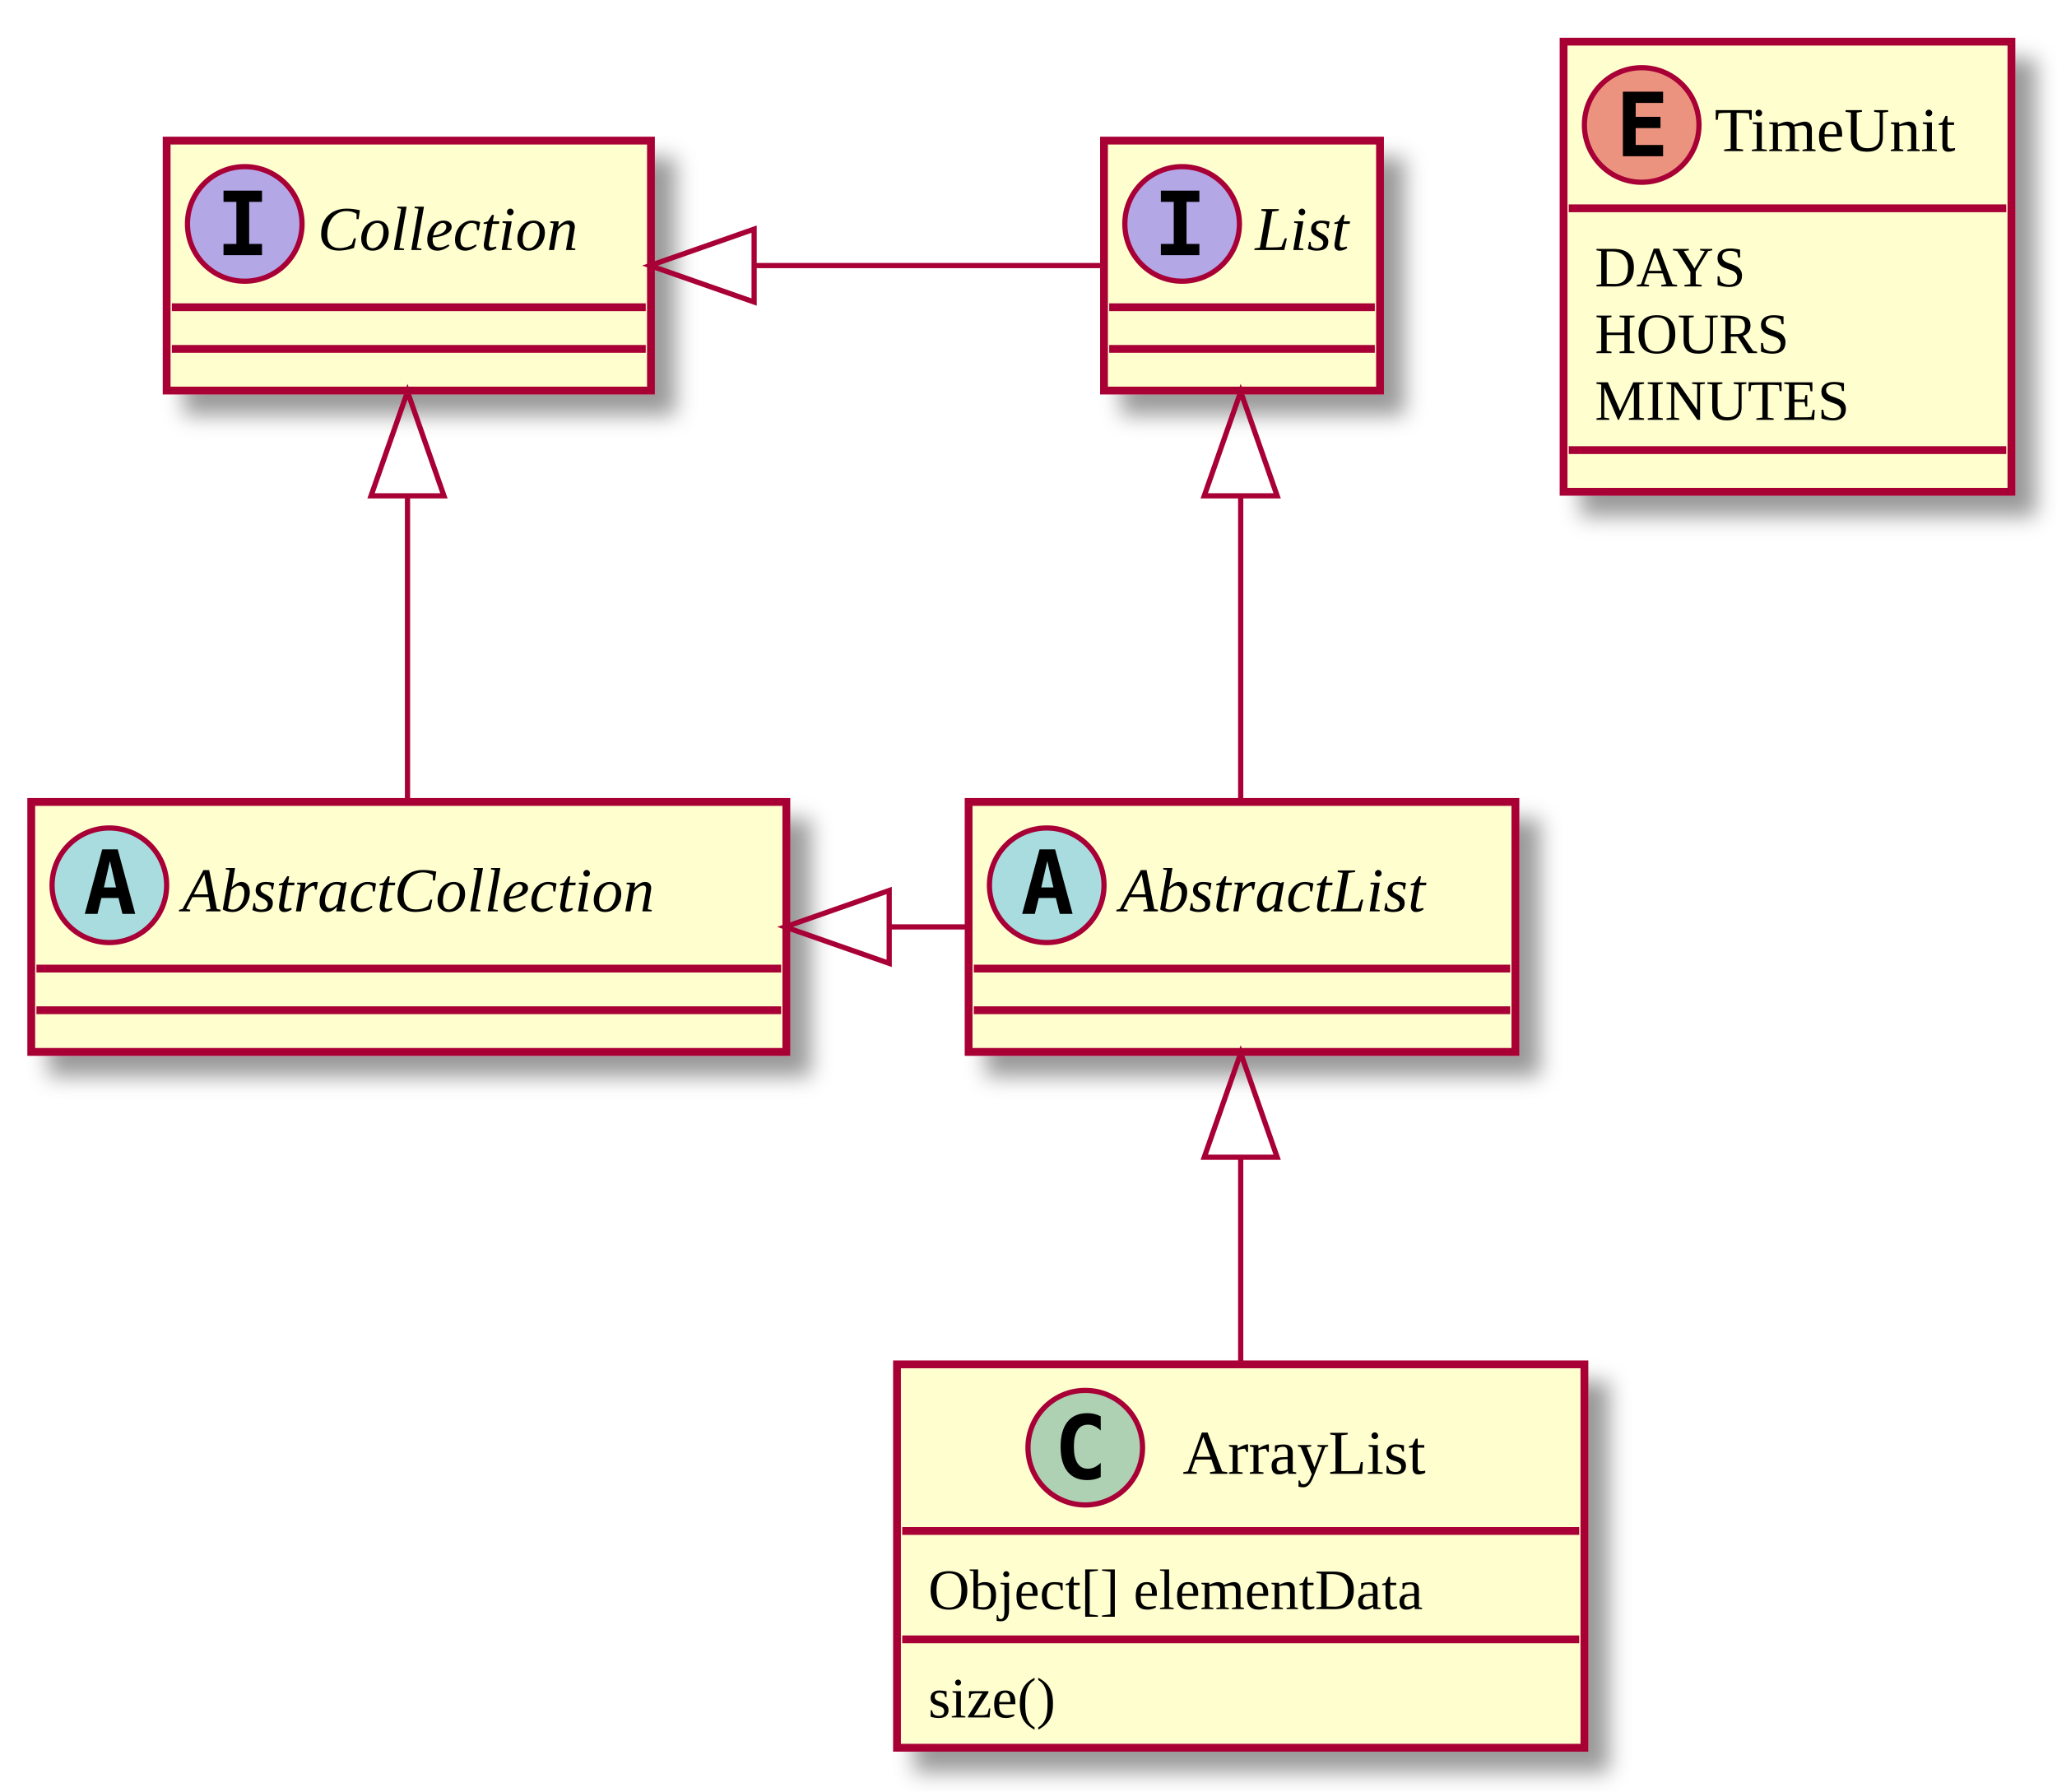
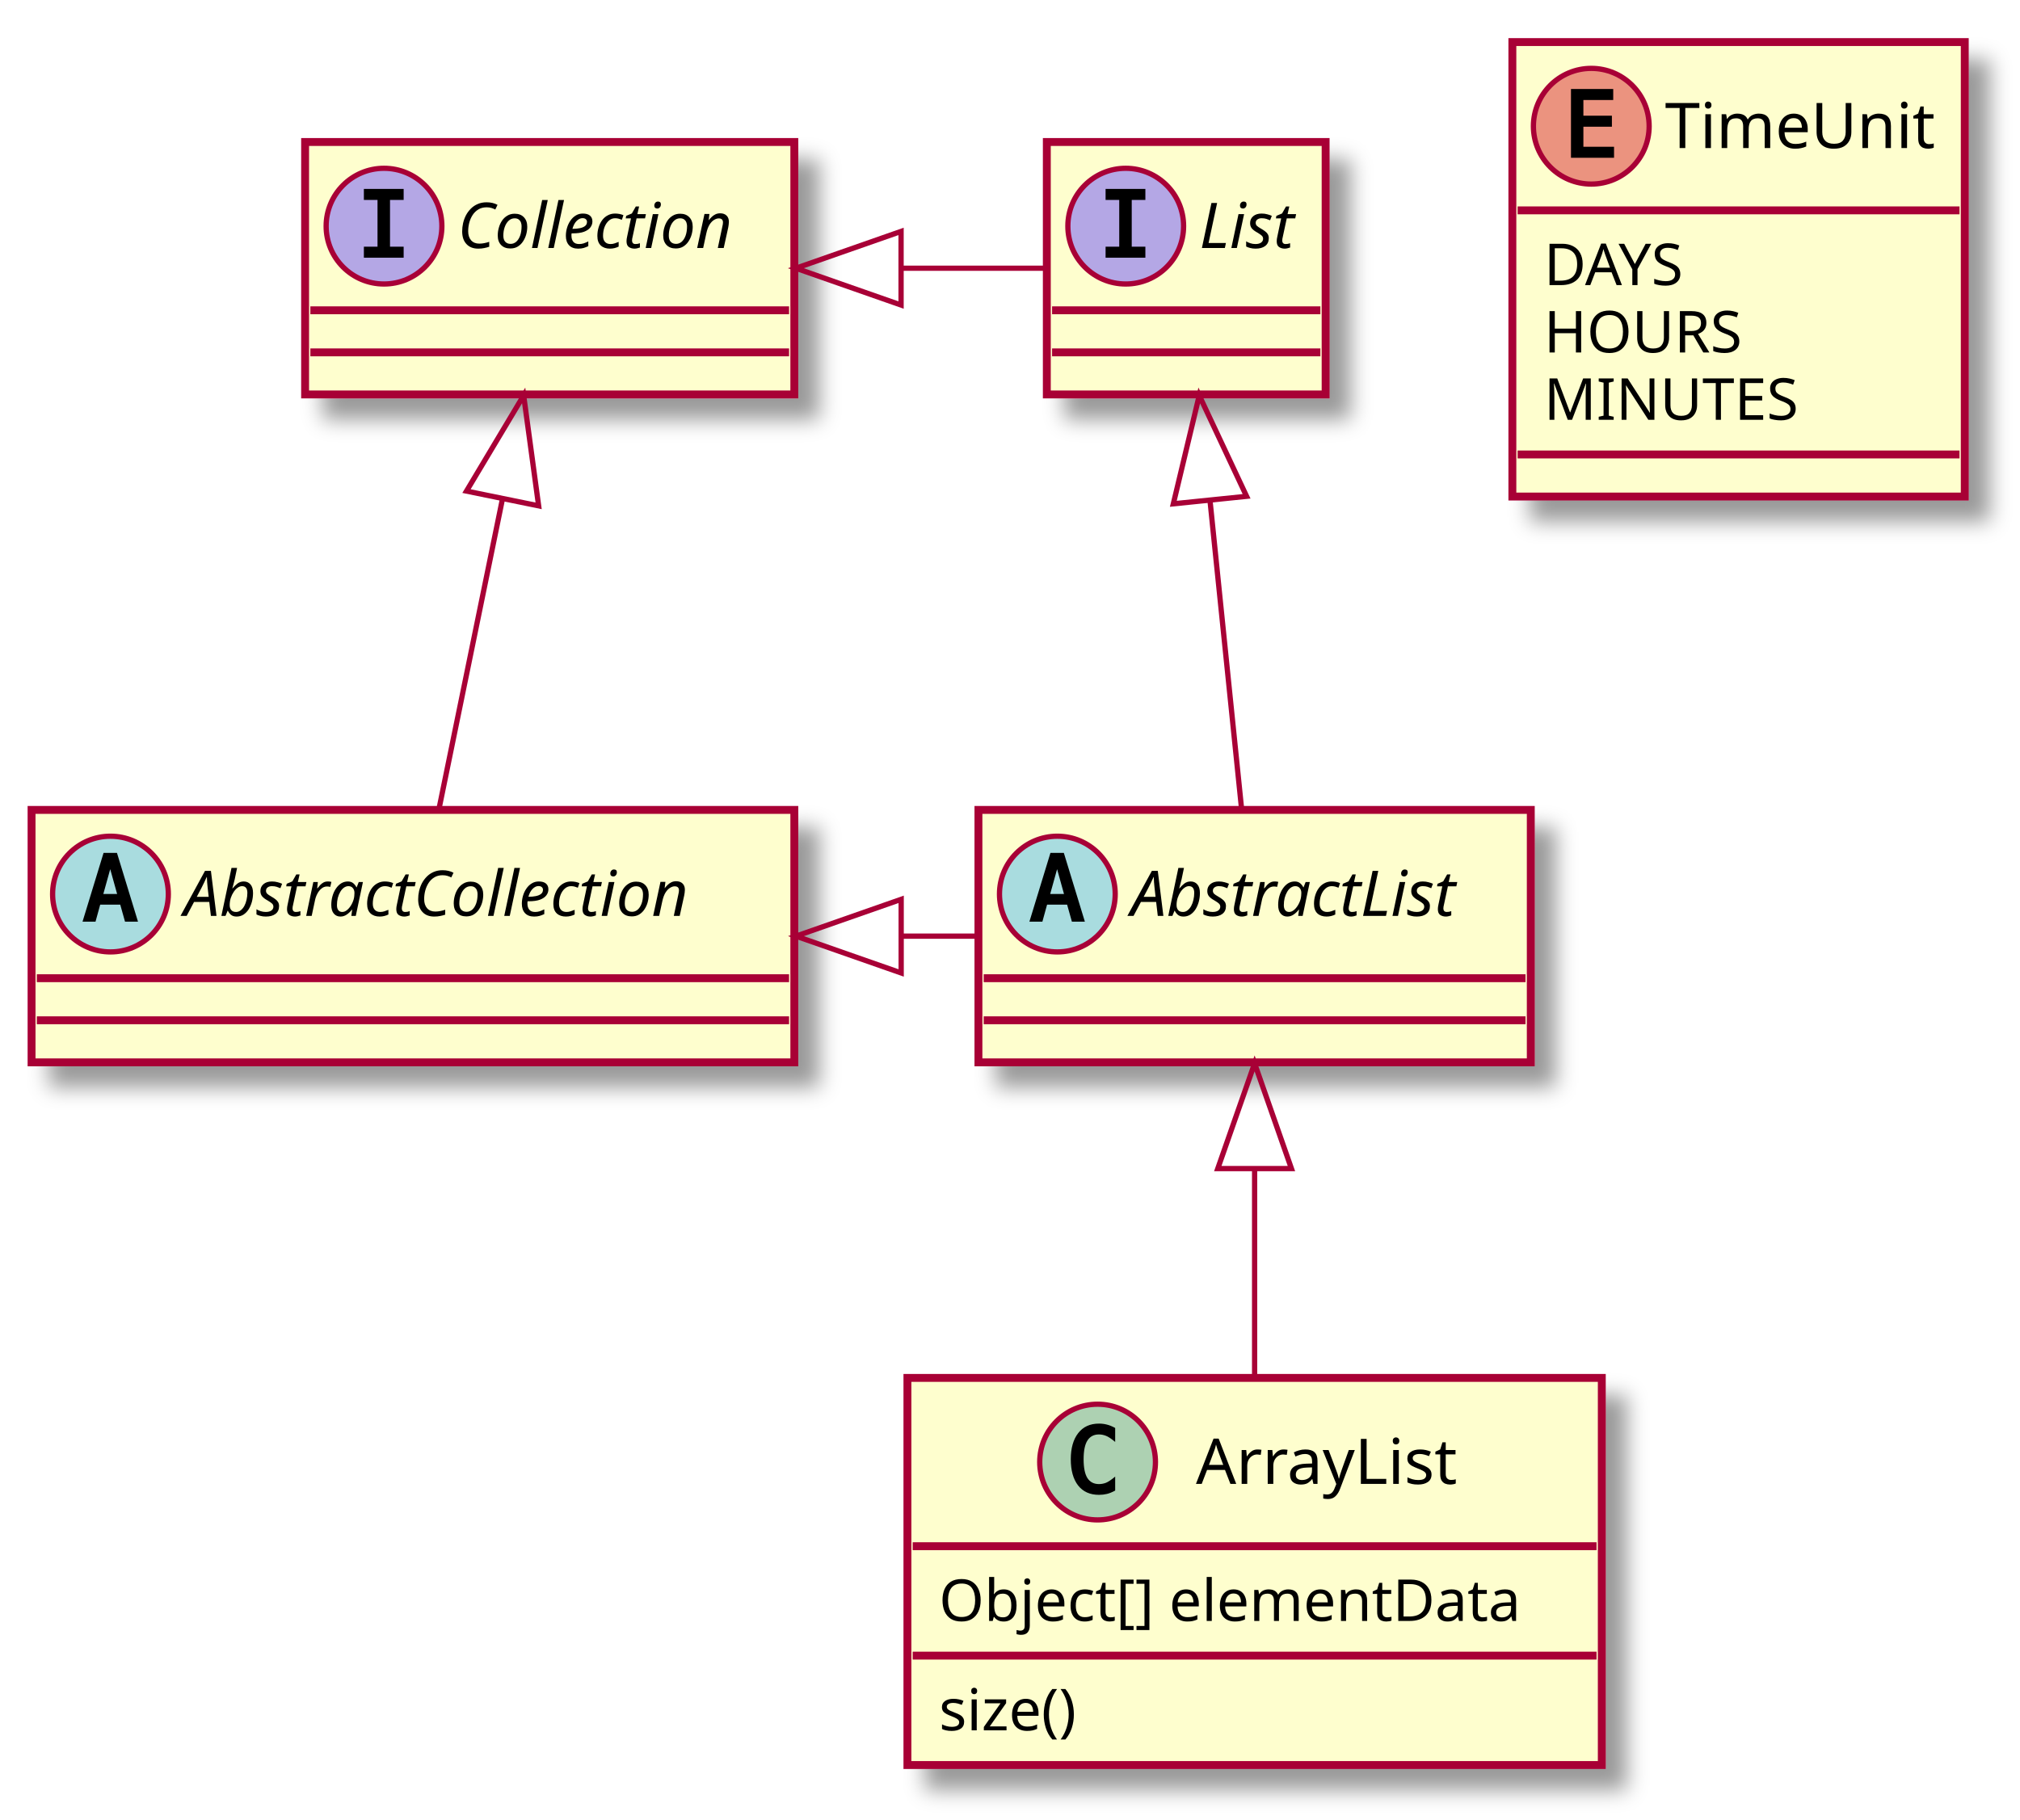
- <svg xmlns="http://www.w3.org/2000/svg" height="344pt" style="width:395px;height:344px;" version="1.1" viewBox="0 0 395 344" width="395pt">
+ <svg xmlns="http://www.w3.org/2000/svg" contentScriptType="application/ecmascript" contentStyleType="text/css" height="346px" preserveAspectRatio="none" style="width:384px;height:346px;" version="1.1" viewBox="0 0 384 346" width="384px" zoomAndPan="magnify">
  <defs>
-     <filter height="300%" id="f1" width="300%" x="-1" y="-1">
-       <feGaussianBlur result="blurOut" stdDeviation="2" />
+     <filter height="300%" id="fm56thxzcma0w" width="300%" x="-1" y="-1">
+       <feGaussianBlur result="blurOut" stdDeviation="2.0" />
      <feColorMatrix in="blurOut" result="blurOut2" type="matrix" values="0 0 0 0 0 0 0 0 0 0 0 0 0 0 0 0 0 0 .4 0" />
-       <feOffset dx="4" dy="4" in="blurOut2" result="blurOut3" />
+       <feOffset dx="4.0" dy="4.0" in="blurOut2" result="blurOut3" />
      <feBlend in="SourceGraphic" in2="blurOut3" mode="normal" />
    </filter>
  </defs>
  <g>
-     <rect fill="#FEFECE" filter="url(#f1)" height="48" style="stroke: #A80036; stroke-width: 1.5;" width="105" x="186" y="154" />
+     <rect fill="#FEFECE" filter="url(#fm56thxzcma0w)" height="48" id="AbstractList" style="stroke: #A80036; stroke-width: 1.5;" width="105" x="186" y="154" />
    <ellipse cx="201" cy="170" fill="#A9DCDF" rx="11" ry="11" style="stroke: #A80036; stroke-width: 1.0;" />
-     <path d="M201.109,165.344 L199.953,170.422 L202.281,170.422 L201.109,165.344 Z M199.625,163.109 L202.609,163.109 L205.969,175.5 L203.516,175.5 L202.75,172.438 L199.469,172.438 L198.719,175.5 L196.281,175.5 L199.625,163.109 Z " />
-     <text fill="#000000" font-size="12" font-style="italic" lengthAdjust="spacingAndGlyphs" textLength="73" x="215" y="175.016">AbstractList</text>
+     <path d="M200.953,165.266 L199.641,169.984 L202.266,169.984 L200.953,165.266 Z M199.688,162.172 L202.234,162.172 L206.234,175.25 L203.766,175.25 L202.859,172.016 L199.047,172.016 L198.156,175.25 L195.688,175.25 L199.688,162.172 Z " />
+     <text fill="#000000" font-family="sans-serif" font-size="12" font-style="italic" lengthAdjust="spacingAndGlyphs" textLength="73" x="215" y="174.154">AbstractList</text>
    <line style="stroke: #A80036; stroke-width: 1.5;" x1="187" x2="290" y1="186" y2="186" />
    <line style="stroke: #A80036; stroke-width: 1.5;" x1="187" x2="290" y1="194" y2="194" />
-     <rect fill="#FEFECE" filter="url(#f1)" height="48" style="stroke: #A80036; stroke-width: 1.5;" width="145" x="6" y="154" />
+     <rect fill="#FEFECE" filter="url(#fm56thxzcma0w)" height="48" id="AbstractCollection" style="stroke: #A80036; stroke-width: 1.5;" width="145" x="6" y="154" />
    <ellipse cx="21" cy="170" fill="#A9DCDF" rx="11" ry="11" style="stroke: #A80036; stroke-width: 1.0;" />
-     <path d="M21.109,165.344 L19.953,170.422 L22.281,170.422 L21.109,165.344 Z M19.625,163.109 L22.609,163.109 L25.969,175.5 L23.516,175.5 L22.75,172.438 L19.469,172.438 L18.719,175.5 L16.281,175.5 L19.625,163.109 Z " />
-     <text fill="#000000" font-size="12" font-style="italic" lengthAdjust="spacingAndGlyphs" textLength="113" x="35" y="175.016">AbstractCollection</text>
+     <path d="M20.953,165.266 L19.641,169.984 L22.266,169.984 L20.953,165.266 Z M19.688,162.172 L22.234,162.172 L26.234,175.25 L23.766,175.25 L22.859,172.016 L19.047,172.016 L18.156,175.25 L15.688,175.25 L19.688,162.172 Z " />
+     <text fill="#000000" font-family="sans-serif" font-size="12" font-style="italic" lengthAdjust="spacingAndGlyphs" textLength="113" x="35" y="174.154">AbstractCollection</text>
    <line style="stroke: #A80036; stroke-width: 1.5;" x1="7" x2="150" y1="186" y2="186" />
    <line style="stroke: #A80036; stroke-width: 1.5;" x1="7" x2="150" y1="194" y2="194" />
-     <rect fill="#FEFECE" filter="url(#f1)" height="48" style="stroke: #A80036; stroke-width: 1.5;" width="53" x="212" y="27" />
-     <ellipse cx="227" cy="43" fill="#B4A7E5" rx="11" ry="11" style="stroke: #A80036; stroke-width: 1.0;" />
-     <path d="M222.922,38.766 L222.922,36.609 L230.312,36.609 L230.312,38.766 L227.844,38.766 L227.844,46.844 L230.312,46.844 L230.312,49 L222.922,49 L222.922,46.844 L225.391,46.844 L225.391,38.766 L222.922,38.766 Z " />
-     <text fill="#000000" font-size="12" font-style="italic" lengthAdjust="spacingAndGlyphs" textLength="21" x="241" y="48.016">List</text>
-     <line style="stroke: #A80036; stroke-width: 1.5;" x1="213" x2="264" y1="59" y2="59" />
-     <line style="stroke: #A80036; stroke-width: 1.5;" x1="213" x2="264" y1="67" y2="67" />
-     <rect fill="#FEFECE" filter="url(#f1)" height="48" style="stroke: #A80036; stroke-width: 1.5;" width="93" x="32" y="27" />
-     <ellipse cx="47" cy="43" fill="#B4A7E5" rx="11" ry="11" style="stroke: #A80036; stroke-width: 1.0;" />
-     <path d="M42.922,38.766 L42.922,36.609 L50.312,36.609 L50.312,38.766 L47.844,38.766 L47.844,46.844 L50.312,46.844 L50.312,49 L42.922,49 L42.922,46.844 L45.391,46.844 L45.391,38.766 L42.922,38.766 Z " />
-     <text fill="#000000" font-size="12" font-style="italic" lengthAdjust="spacingAndGlyphs" textLength="61" x="61" y="48.016">Collection</text>
-     <line style="stroke: #A80036; stroke-width: 1.5;" x1="33" x2="124" y1="59" y2="59" />
-     <line style="stroke: #A80036; stroke-width: 1.5;" x1="33" x2="124" y1="67" y2="67" />
-     <rect fill="#FEFECE" filter="url(#f1)" height="73.625" style="stroke: #A80036; stroke-width: 1.5;" width="132" x="172.25" y="262" />
-     <ellipse cx="208.4" cy="278" fill="#ADD1B2" rx="11" ry="11" style="stroke: #A80036; stroke-width: 1.0;" />
-     <path d="M211.369,283.641 Q210.791,283.938 210.15,284.086 Q209.509,284.234 208.806,284.234 Q206.306,284.234 204.986,282.586 Q203.666,280.938 203.666,277.812 Q203.666,274.688 204.986,273.031 Q206.306,271.375 208.806,271.375 Q209.509,271.375 210.158,271.531 Q210.806,271.688 211.369,271.984 L211.369,274.703 Q210.744,274.125 210.15,273.852 Q209.556,273.578 208.931,273.578 Q207.588,273.578 206.9,274.648 Q206.213,275.719 206.213,277.812 Q206.213,279.906 206.9,280.977 Q207.588,282.047 208.931,282.047 Q209.556,282.047 210.15,281.773 Q210.744,281.5 211.369,280.922 L211.369,283.641 Z " />
-     <text fill="#000000" font-size="12" lengthAdjust="spacingAndGlyphs" textLength="53" x="227.1" y="283.016">ArrayList</text>
-     <line style="stroke: #A80036; stroke-width: 1.5;" x1="173.25" x2="303.25" y1="294" y2="294" />
-     <text fill="#000000" font-size="11" lengthAdjust="spacingAndGlyphs" textLength="120" x="178.25" y="309">Object[] elementData</text>
-     <line style="stroke: #A80036; stroke-width: 1.5;" x1="173.25" x2="303.25" y1="314.812" y2="314.812" />
-     <text fill="#000000" font-size="11" lengthAdjust="spacingAndGlyphs" textLength="30" x="178.25" y="329.812">size()</text>
-     <rect fill="#FEFECE" filter="url(#f1)" height="86.438" style="stroke: #A80036; stroke-width: 1.5;" width="86" x="300.25" y="8" />
-     <ellipse cx="315.25" cy="24" fill="#EB937F" rx="11" ry="11" style="stroke: #A80036; stroke-width: 1.0;" />
-     <path d="M319.359,30 L311.641,30 L311.641,17.609 L319.359,17.609 L319.359,19.766 L314.094,19.766 L314.094,22.438 L318.859,22.438 L318.859,24.594 L314.094,24.594 L314.094,27.844 L319.359,27.844 L319.359,30 Z " />
-     <text fill="#000000" font-size="12" lengthAdjust="spacingAndGlyphs" textLength="54" x="329.25" y="29.016">TimeUnit</text>
-     <line style="stroke: #A80036; stroke-width: 1.5;" x1="301.25" x2="385.25" y1="40" y2="40" />
-     <text fill="#000000" font-size="11" lengthAdjust="spacingAndGlyphs" textLength="30" x="306.25" y="55">DAYS</text>
-     <text fill="#000000" font-size="11" lengthAdjust="spacingAndGlyphs" textLength="40" x="306.25" y="67.812">HOURS</text>
-     <text fill="#000000" font-size="11" lengthAdjust="spacingAndGlyphs" textLength="50" x="306.25" y="80.625">MINUTES</text>
-     <line style="stroke: #A80036; stroke-width: 1.5;" x1="301.25" x2="385.25" y1="86.438" y2="86.438" />
-     <path d="M238.25,95.406 C238.25,115.075 238.25,137.536 238.25,153.906 " fill="none" style="stroke: #A80036; stroke-width: 1.0;" />
-     <polygon fill="none" points="231.25,95.219,238.25,75.219,245.25,95.219,231.25,95.219" style="stroke: #A80036; stroke-width: 1.0;" />
-     <path d="M78.25,95.406 C78.25,115.075 78.25,137.536 78.25,153.906 " fill="none" style="stroke: #A80036; stroke-width: 1.0;" />
-     <polygon fill="none" points="71.25,95.219,78.25,75.219,85.25,95.219,71.25,95.219" style="stroke: #A80036; stroke-width: 1.0;" />
-     <path d="M144.829,51 C167.107,51 189.385,51 211.663,51 " fill="none" style="stroke: #A80036; stroke-width: 1.0;" />
-     <polygon fill="none" points="144.813,58,124.812,51,144.812,44,144.813,58" style="stroke: #A80036; stroke-width: 1.0;" />
-     <path d="M170.828,178 C175.87,178 180.913,178 185.955,178 " fill="none" style="stroke: #A80036; stroke-width: 1.0;" />
-     <polygon fill="none" points="170.75,185,150.75,178,170.75,171,170.75,185" style="stroke: #A80036; stroke-width: 1.0;" />
-     <path d="M238.25,222.433 C238.25,235.332 238.25,249.32 238.25,261.714 " fill="none" style="stroke: #A80036; stroke-width: 1.0;" />
-     <polygon fill="none" points="231.25,222.227,238.25,202.227,245.25,222.227,231.25,222.227" style="stroke: #A80036; stroke-width: 1.0;" />
+     <rect fill="#FEFECE" filter="url(#fm56thxzcma0w)" height="48" id="List" style="stroke: #A80036; stroke-width: 1.5;" width="53" x="199" y="27" />
+     <ellipse cx="214" cy="43" fill="#B4A7E5" rx="11" ry="11" style="stroke: #A80036; stroke-width: 1.0;" />
+     <path d="M210.172,35.922 L217.734,35.922 L217.734,38.016 L215.141,38.016 L215.141,46.906 L217.734,46.906 L217.734,49 L210.172,49 L210.172,46.906 L212.766,46.906 L212.766,38.016 L210.172,38.016 L210.172,35.922 Z " />
+     <text fill="#000000" font-family="sans-serif" font-size="12" font-style="italic" lengthAdjust="spacingAndGlyphs" textLength="21" x="228" y="47.154">List</text>
+     <line style="stroke: #A80036; stroke-width: 1.5;" x1="200" x2="251" y1="59" y2="59" />
+     <line style="stroke: #A80036; stroke-width: 1.5;" x1="200" x2="251" y1="67" y2="67" />
+     <rect fill="#FEFECE" filter="url(#fm56thxzcma0w)" height="48" id="Collection" style="stroke: #A80036; stroke-width: 1.5;" width="93" x="58" y="27" />
+     <ellipse cx="73" cy="43" fill="#B4A7E5" rx="11" ry="11" style="stroke: #A80036; stroke-width: 1.0;" />
+     <path d="M69.172,35.922 L76.734,35.922 L76.734,38.016 L74.141,38.016 L74.141,46.906 L76.734,46.906 L76.734,49 L69.172,49 L69.172,46.906 L71.766,46.906 L71.766,38.016 L69.172,38.016 L69.172,35.922 Z " />
+     <text fill="#000000" font-family="sans-serif" font-size="12" font-style="italic" lengthAdjust="spacingAndGlyphs" textLength="61" x="87" y="47.154">Collection</text>
+     <line style="stroke: #A80036; stroke-width: 1.5;" x1="59" x2="150" y1="59" y2="59" />
+     <line style="stroke: #A80036; stroke-width: 1.5;" x1="59" x2="150" y1="67" y2="67" />
+     <rect fill="#FEFECE" filter="url(#fm56thxzcma0w)" height="73.609" id="ArrayList" style="stroke: #A80036; stroke-width: 1.5;" width="132" x="172.5" y="262" />
+     <ellipse cx="208.65" cy="278" fill="#ADD1B2" rx="11" ry="11" style="stroke: #A80036; stroke-width: 1.0;" />
+     <path d="M211.994,283.422 Q211.134,283.891 210.416,284.062 Q209.713,284.234 208.916,284.234 Q206.353,284.234 204.947,282.453 Q203.556,280.656 203.556,277.469 Q203.556,274.312 204.963,272.5 Q206.369,270.688 208.916,270.688 Q209.713,270.688 210.416,270.875 Q211.134,271.047 211.994,271.516 L211.994,274.172 Q210.869,273.234 210.213,273 Q209.556,272.75 208.916,272.75 Q207.463,272.75 206.728,273.891 Q205.994,275.016 205.994,277.469 Q205.994,279.922 206.728,281.062 Q207.463,282.188 208.916,282.188 Q209.572,282.188 210.213,281.953 Q210.869,281.703 211.994,280.766 L211.994,283.422 Z " />
+     <text fill="#000000" font-family="sans-serif" font-size="12" lengthAdjust="spacingAndGlyphs" textLength="53" x="227.35" y="282.154">ArrayList</text>
+     <line style="stroke: #A80036; stroke-width: 1.5;" x1="173.5" x2="303.5" y1="294" y2="294" />
+     <text fill="#000000" font-family="sans-serif" font-size="11" lengthAdjust="spacingAndGlyphs" textLength="120" x="178.5" y="308.21">Object[] elementData</text>
+     <line style="stroke: #A80036; stroke-width: 1.5;" x1="173.5" x2="303.5" y1="314.805" y2="314.805" />
+     <text fill="#000000" font-family="sans-serif" font-size="11" lengthAdjust="spacingAndGlyphs" textLength="30" x="178.5" y="329.015">size()</text>
+     <rect fill="#FEFECE" filter="url(#fm56thxzcma0w)" height="86.414" id="TimeUnit" style="stroke: #A80036; stroke-width: 1.5;" width="86" x="287.5" y="8" />
+     <ellipse cx="302.5" cy="24" fill="#EB937F" rx="11" ry="11" style="stroke: #A80036; stroke-width: 1.0;" />
+     <path d="M298.641,16.922 L306.672,16.922 L306.672,19.016 L301,19.016 L301,22 L306.422,22 L306.422,24.094 L301,24.094 L301,27.906 L306.828,27.906 L306.828,30 L298.641,30 L298.641,16.922 Z " />
+     <text fill="#000000" font-family="sans-serif" font-size="12" lengthAdjust="spacingAndGlyphs" textLength="54" x="316.5" y="28.154">TimeUnit</text>
+     <line style="stroke: #A80036; stroke-width: 1.5;" x1="288.5" x2="372.5" y1="40" y2="40" />
+     <text fill="#000000" font-family="sans-serif" font-size="11" lengthAdjust="spacingAndGlyphs" textLength="30" x="293.5" y="54.21">DAYS</text>
+     <text fill="#000000" font-family="sans-serif" font-size="11" lengthAdjust="spacingAndGlyphs" textLength="40" x="293.5" y="67.015">HOURS</text>
+     <text fill="#000000" font-family="sans-serif" font-size="11" lengthAdjust="spacingAndGlyphs" textLength="50" x="293.5" y="79.82">MINUTES</text>
+     <line style="stroke: #A80036; stroke-width: 1.5;" x1="288.5" x2="372.5" y1="86.414" y2="86.414" />
+     <path d="M230.014,95.102 C232.034,114.833 234.337,137.329 236.033,153.903 " fill="none" id="List-AbstractList" style="stroke: #A80036; stroke-width: 1.0;" />
+     <polygon fill="none" points="223.049,95.796,227.976,75.187,236.976,94.37,223.049,95.796" style="stroke: #A80036; stroke-width: 1.0;" />
+     <path d="M95.536,94.787 C91.481,114.594 86.844,137.241 83.433,153.903 " fill="none" id="Collection-AbstractCollection" style="stroke: #A80036; stroke-width: 1.0;" />
+     <polygon fill="none" points="88.679,93.376,99.548,75.187,102.395,96.184,88.679,93.376" style="stroke: #A80036; stroke-width: 1.0;" />
+     <path d="M171.348,51 C180.51,51 189.671,51 198.832,51 " fill="none" id="Collection-List" style="stroke: #A80036; stroke-width: 1.0;" />
+     <polygon fill="none" points="171.293,58,151.293,51,171.293,44,171.293,58" style="stroke: #A80036; stroke-width: 1.0;" />
+     <path d="M171.468,178 C176.215,178 180.963,178 185.711,178 " fill="none" id="AbstractCollection-AbstractList" style="stroke: #A80036; stroke-width: 1.0;" />
+     <polygon fill="none" points="171.312,185,151.312,178,171.312,171,171.312,185" style="stroke: #A80036; stroke-width: 1.0;" />
+     <path d="M238.5,222.553 C238.5,235.514 238.5,249.527 238.5,261.972 " fill="none" id="AbstractList-ArrayList" style="stroke: #A80036; stroke-width: 1.0;" />
+     <polygon fill="none" points="231.5,222.195,238.5,202.195,245.5,222.195,231.5,222.195" style="stroke: #A80036; stroke-width: 1.0;" />
  </g>
</svg>
